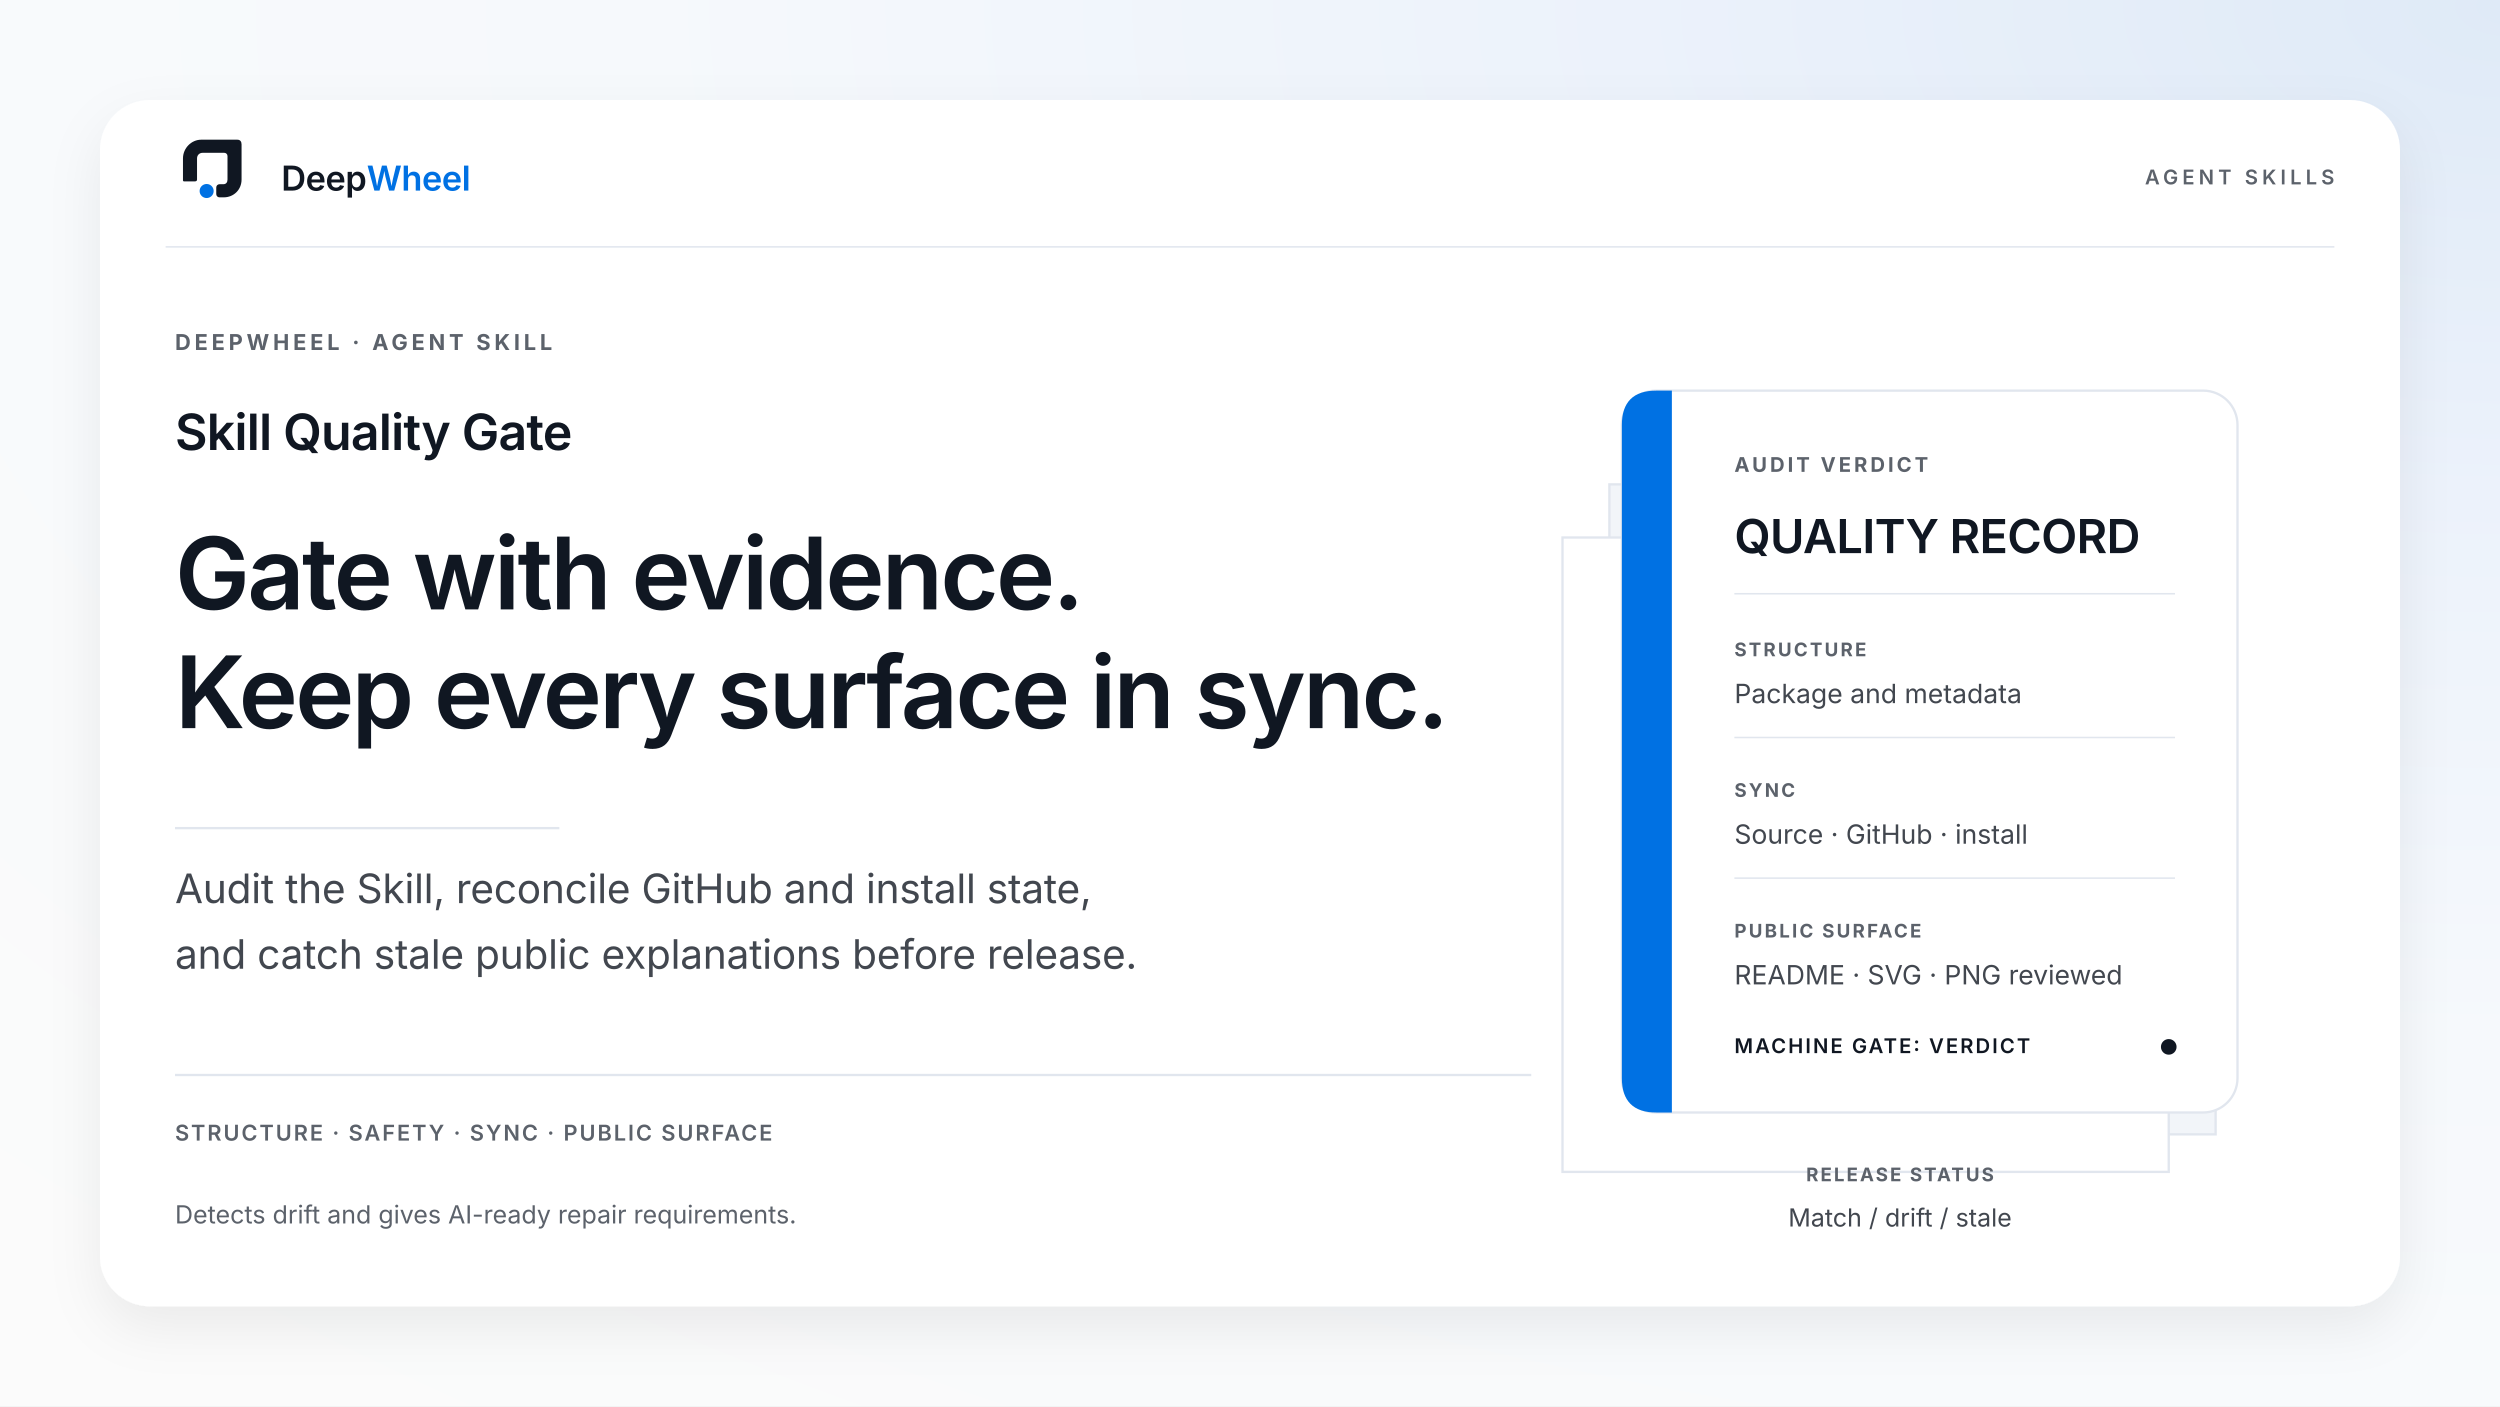
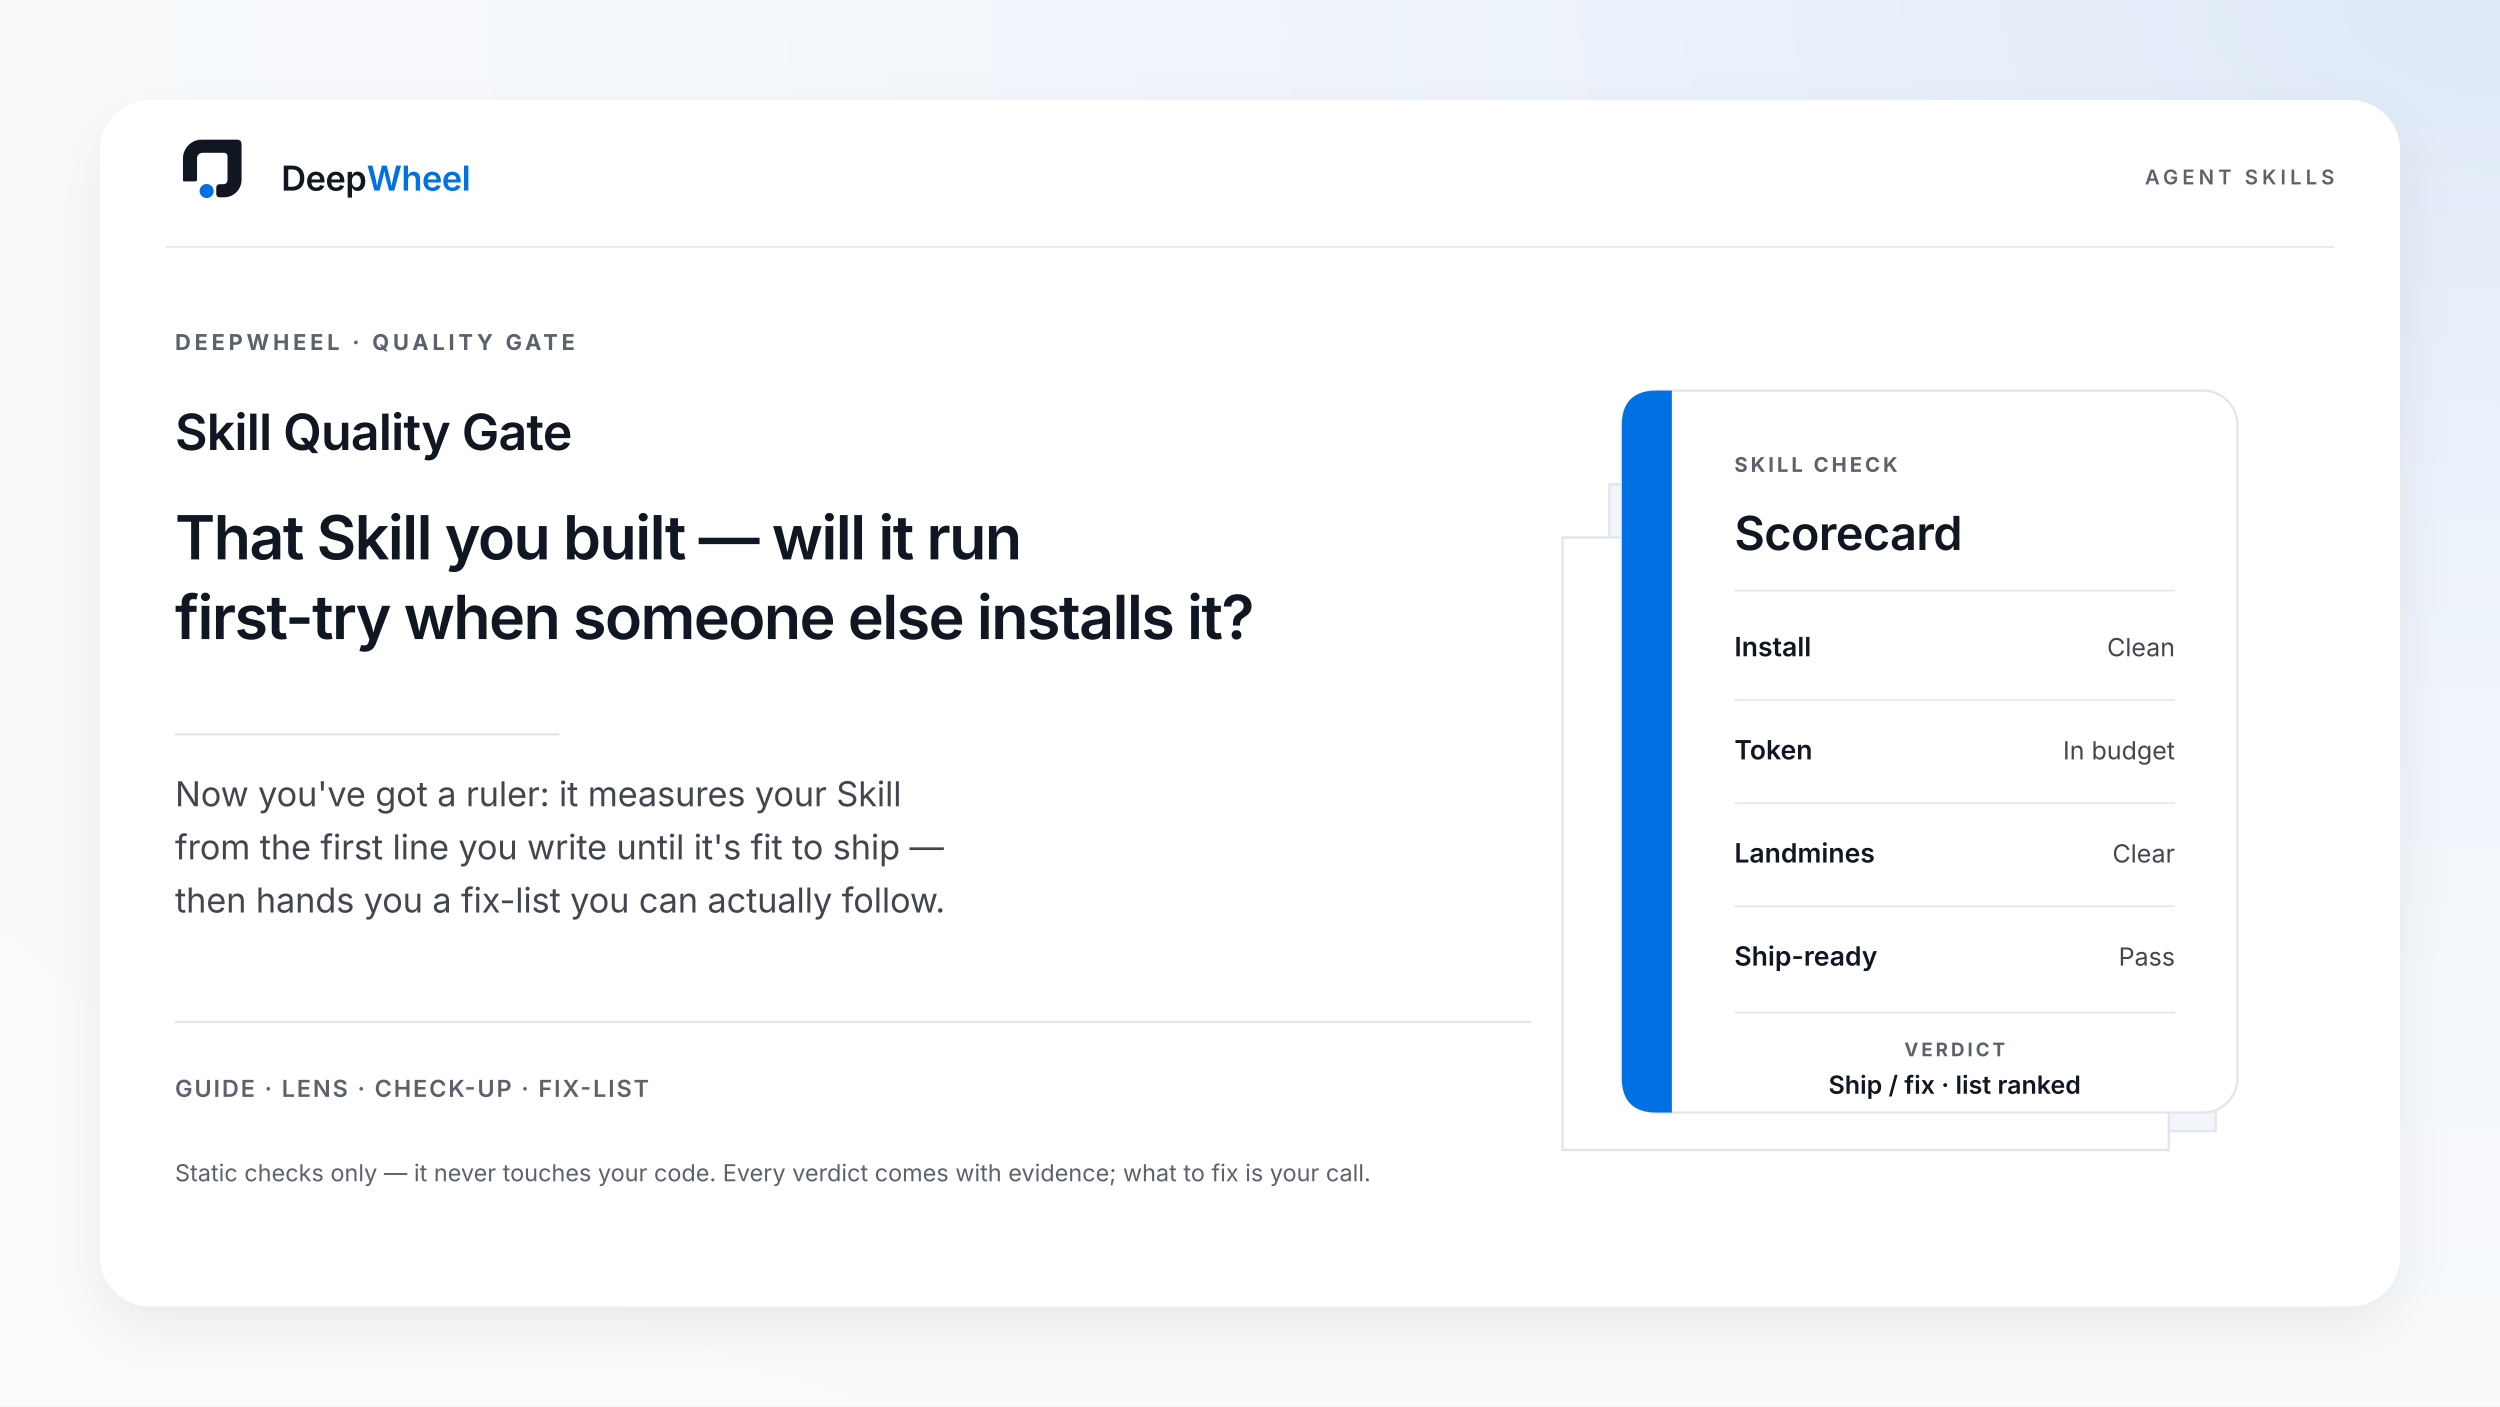
<svg xmlns="http://www.w3.org/2000/svg" width="1600" height="900" viewBox="0 0 1600 900" role="img" aria-labelledby="title desc">
  <defs>
    <radialGradient id="aura" cx="100%" cy="0%" r="135%">
      <stop offset="0%" stop-color="#DFEAF7" />
      <stop offset="26%" stop-color="#ECF2FB" />
      <stop offset="55%" stop-color="#F6F9FC" />
      <stop offset="100%" stop-color="#FBFBFB" />
    </radialGradient>
    <filter id="cardShadow" x="-10%" y="-10%" width="120%" height="130%">
      <feDropShadow dx="0" dy="2" stdDeviation="2" flood-color="#101722" flood-opacity=".04" />
      <feDropShadow dx="0" dy="14" stdDeviation="17" flood-color="#101722" flood-opacity=".07" />
    </filter>
  </defs>
  <rect width="1600" height="900" fill="url(#aura)" />
  <rect x="64" y="64" width="1472" height="772" rx="32" fill="#FFFFFF" filter="url(#cardShadow)" />
  <g transform="translate(106 81) scale(.30)">
    <path fill="#101722" d="M37 115V68C37 46 55 28 76 28H153C159 28 162 32 162 38V113C162 135 145 151 124 151H115C111 151 108 148 108 144V130C108 126 111 123 115 123H123C129 123 132 119 132 113V63C132 59 129 56 125 56H79C72 56 67 61 67 68V113C67 116 65 117 62 117H39C38 117 37 116 37 115Z" />
    <circle cx="87.5" cy="137.5" r="14.99" fill="#0071E3" />
  </g>
  <text x="180" y="122" font-family="'Avenir Next','Inter',Arial,sans-serif" font-weight="600" font-size="22" fill="#101722" letter-spacing="-.3">Deep<tspan fill="#0071E3">Wheel</tspan>
  </text>
  <text x="1494" y="118" text-anchor="end" font-family="'Avenir Next','Inter',Arial,sans-serif" font-weight="600" font-size="13" fill="#5C626B" letter-spacing="2.6">AGENT SKILLS</text>
  <line x1="106" y1="158" x2="1494" y2="158" stroke="#E1E6EE" stroke-width="1" />
-   <text x="112" y="224" font-family="'Avenir Next','Inter','Helvetica Neue',Arial,sans-serif" font-weight="700" font-size="14" fill="#5C626B" letter-spacing="2.4">DEEPWHEEL · AGENT SKILL</text>
+   <text x="112" y="224" font-family="'Avenir Next','Inter','Helvetica Neue',Arial,sans-serif" font-weight="700" font-size="14" fill="#5C626B" letter-spacing="2.4">DEEPWHEEL · QUALITY GATE</text>
  <text x="112" y="288" font-family="'Avenir Next','Inter','Helvetica Neue',Arial,sans-serif" font-weight="600" font-size="32" fill="#101722" letter-spacing="-.5">Skill Quality Gate</text>
-   <text x="112" y="390" font-family="'Avenir Next','Inter','Helvetica Neue',Arial,sans-serif" font-weight="600" font-size="64" fill="#101722" letter-spacing="-1.7">
-     <tspan x="112" dy="0">Gate with evidence.</tspan>
-     <tspan x="112" dy="76">Keep every surface in sync.</tspan>
+   <text x="112" y="358" font-family="'Avenir Next','Inter','Helvetica Neue',Arial,sans-serif" font-weight="600" font-size="39" fill="#101722" letter-spacing="-1">
+     <tspan x="112" dy="0">That Skill you built — will it run</tspan>
+     <tspan x="112" dy="51">first-try when someone else installs it?</tspan>
  </text>
-   <line x1="112" y1="530" x2="358" y2="530" stroke="#E1E6EE" stroke-width="1.5" />
-   <text x="112" y="578" font-family="'Avenir Next','Inter','Helvetica Neue',Arial,sans-serif" font-weight="400" font-size="26" fill="#42474F" letter-spacing="-.15">
-     <tspan x="112" dy="0">Audit the Skill, reconcile GitHub and install state,</tspan>
-     <tspan x="112" dy="42">and catch stale public explanations before release.</tspan>
+   <line x1="112" y1="470" x2="358" y2="470" stroke="#E1E6EE" stroke-width="1.5" />
+   <text x="112" y="516" font-family="'Avenir Next','Inter','Helvetica Neue',Arial,sans-serif" font-weight="400" font-size="22" fill="#42474F" letter-spacing="-.1">
+     <tspan x="112" dy="0">Now you've got a ruler: it measures your Skill</tspan>
+     <tspan x="112" dy="34">from the first line you write until it's fit to ship —</tspan>
+     <tspan x="112" dy="34">then hands you a fix-list you can actually follow.</tspan>
  </text>
-   <line x1="112" y1="688" x2="980" y2="688" stroke="#E1E6EE" stroke-width="1.5" />
-   <text x="112" y="730" font-family="'Avenir Next','Inter','Helvetica Neue',Arial,sans-serif" font-weight="600" font-size="14" fill="#5C626B" letter-spacing="1.2">STRUCTURE   ·   SAFETY   ·   SYNC   ·   PUBLIC SURFACE</text>
-   <text x="112" y="783" font-family="'Avenir Next','Inter','Helvetica Neue',Arial,sans-serif" font-weight="400" font-size="16" fill="#5C626B">Detects drift and gives AI-ready repair requirements.</text>
-   <path d="M1030 310 H1362 L1418 366 V726 H1030 Z" fill="#F2F5F9" stroke="#E1E6EE" stroke-width="1.5" />
+   <line x1="112" y1="654" x2="980" y2="654" stroke="#E1E6EE" stroke-width="1.5" />
+   <text x="112" y="702" font-family="'Avenir Next','Inter','Helvetica Neue',Arial,sans-serif" font-weight="600" font-size="15" fill="#5C626B" letter-spacing="1.2">GUIDE   ·   LENS   ·   CHECK-UP   ·   FIX-LIST</text>
+   <text x="112" y="756" font-family="'Avenir Next','Inter','Helvetica Neue',Arial,sans-serif" font-weight="400" font-size="15" fill="#5C626B">Static checks only — it never touches your code. Every verdict comes with evidence; what to fix is your call.</text>
+   <path d="M1030 310 H1362 L1418 366 V724 H1030 Z" fill="#F2F5F9" stroke="#E1E6EE" stroke-width="1.5" />
  <path d="M1362 310 V366 H1418" fill="none" stroke="#E1E6EE" stroke-width="1.5" />
-   <path d="M1000 344 H1332 L1388 400 V750 H1000 Z" fill="#FFFFFF" stroke="#E1E6EE" stroke-width="1.5" />
+   <path d="M1000 344 H1332 L1388 400 V736 H1000 Z" fill="#FFFFFF" stroke="#E1E6EE" stroke-width="1.5" />
  <path d="M1332 344 V400 H1388" fill="none" stroke="#E1E6EE" stroke-width="1.5" />
  <rect x="1038" y="250" width="394" height="462" rx="22" fill="#FFFFFF" stroke="#E1E6EE" stroke-width="1.5" />
  <path d="M1038 272 Q1038 250 1060 250 H1070 V712 H1060 Q1038 712 1038 690 Z" fill="#0071E3" />
-   <text x="1110" y="302" font-family="'Avenir Next','Inter','Helvetica Neue',Arial,sans-serif" font-weight="700" font-size="13" fill="#5C626B" letter-spacing="1.9">AUDIT VERDICT</text>
-   <text x="1110" y="354" font-family="'Avenir Next','Inter','Helvetica Neue',Arial,sans-serif" font-weight="600" font-size="30" fill="#101722" letter-spacing="-.4">QUALITY RECORD</text>
-   <line x1="1110" y1="380" x2="1392" y2="380" stroke="#E1E6EE" stroke-width="1" />
-   <text x="1110" y="420" font-family="'Avenir Next','Inter','Helvetica Neue',Arial,sans-serif" font-weight="700" font-size="12" fill="#5C626B" letter-spacing="1.4">STRUCTURE</text>
-   <text x="1110" y="450" font-family="'Avenir Next','Inter','Helvetica Neue',Arial,sans-serif" font-weight="400" font-size="17" fill="#42474F">Package and metadata</text>
-   <line x1="1110" y1="472" x2="1392" y2="472" stroke="#E1E6EE" stroke-width="1" />
-   <text x="1110" y="510" font-family="'Avenir Next','Inter','Helvetica Neue',Arial,sans-serif" font-weight="700" font-size="12" fill="#5C626B" letter-spacing="1.4">SYNC</text>
-   <text x="1110" y="540" font-family="'Avenir Next','Inter','Helvetica Neue',Arial,sans-serif" font-weight="400" font-size="17" fill="#42474F">Source · GitHub · install</text>
-   <line x1="1110" y1="562" x2="1392" y2="562" stroke="#E1E6EE" stroke-width="1" />
-   <text x="1110" y="600" font-family="'Avenir Next','Inter','Helvetica Neue',Arial,sans-serif" font-weight="700" font-size="12" fill="#5C626B" letter-spacing="1.4">PUBLIC SURFACE</text>
-   <text x="1110" y="630" font-family="'Avenir Next','Inter','Helvetica Neue',Arial,sans-serif" font-weight="400" font-size="17" fill="#42474F">README · SVG · PNG reviewed</text>
-   <text x="1110" y="674" font-family="'Avenir Next','Inter','Helvetica Neue',Arial,sans-serif" font-weight="600" font-size="13" fill="#101722" letter-spacing="1.3">MACHINE GATE: VERDICT</text>
-   <circle cx="1388" cy="670" r="5" fill="#101722" />
-   <text x="1216" y="756" text-anchor="middle" font-family="'Avenir Next','Inter','Helvetica Neue',Arial,sans-serif" font-weight="700" font-size="12" fill="#5C626B" letter-spacing="1.3">RELEASE STATUS</text>
-   <text x="1216" y="785" text-anchor="middle" font-family="'Avenir Next','Inter','Helvetica Neue',Arial,sans-serif" font-weight="400" font-size="16" fill="#42474F">Match / drift / stale</text>
+   <text x="1110" y="302" font-family="'Avenir Next','Inter','Helvetica Neue',Arial,sans-serif" font-weight="700" font-size="13" fill="#5C626B" letter-spacing="1.9">SKILL CHECK</text>
+   <text x="1110" y="352" font-family="'Avenir Next','Inter','Helvetica Neue',Arial,sans-serif" font-weight="600" font-size="30" fill="#101722" letter-spacing="-.4">Scorecard</text>
+   <line x1="1110" y1="378" x2="1392" y2="378" stroke="#E1E6EE" stroke-width="1" />
+   <text x="1110" y="420" font-family="'Avenir Next','Inter','Helvetica Neue',Arial,sans-serif" font-weight="600" font-size="17" fill="#101722">Install</text>
+   <text x="1392" y="420" text-anchor="end" font-family="'Avenir Next','Inter','Helvetica Neue',Arial,sans-serif" font-weight="400" font-size="16" fill="#42474F">Clean</text>
+   <line x1="1110" y1="448" x2="1392" y2="448" stroke="#E1E6EE" stroke-width="1" />
+   <text x="1110" y="486" font-family="'Avenir Next','Inter','Helvetica Neue',Arial,sans-serif" font-weight="600" font-size="17" fill="#101722">Token</text>
+   <text x="1392" y="486" text-anchor="end" font-family="'Avenir Next','Inter','Helvetica Neue',Arial,sans-serif" font-weight="400" font-size="16" fill="#42474F">In budget</text>
+   <line x1="1110" y1="514" x2="1392" y2="514" stroke="#E1E6EE" stroke-width="1" />
+   <text x="1110" y="552" font-family="'Avenir Next','Inter','Helvetica Neue',Arial,sans-serif" font-weight="600" font-size="17" fill="#101722">Landmines</text>
+   <text x="1392" y="552" text-anchor="end" font-family="'Avenir Next','Inter','Helvetica Neue',Arial,sans-serif" font-weight="400" font-size="16" fill="#42474F">Clear</text>
+   <line x1="1110" y1="580" x2="1392" y2="580" stroke="#E1E6EE" stroke-width="1" />
+   <text x="1110" y="618" font-family="'Avenir Next','Inter','Helvetica Neue',Arial,sans-serif" font-weight="600" font-size="17" fill="#101722">Ship-ready</text>
+   <text x="1392" y="618" text-anchor="end" font-family="'Avenir Next','Inter','Helvetica Neue',Arial,sans-serif" font-weight="400" font-size="16" fill="#42474F">Pass</text>
+   <line x1="1110" y1="648" x2="1392" y2="648" stroke="#E1E6EE" stroke-width="1" />
+   <text x="1251" y="676" text-anchor="middle" font-family="'Avenir Next','Inter','Helvetica Neue',Arial,sans-serif" font-weight="700" font-size="12" fill="#5C626B" letter-spacing="1.9">VERDICT</text>
+   <text x="1251" y="700" text-anchor="middle" font-family="'Avenir Next','Inter','Helvetica Neue',Arial,sans-serif" font-weight="600" font-size="16" fill="#101722">Ship / fix · list ranked</text>
</svg>
